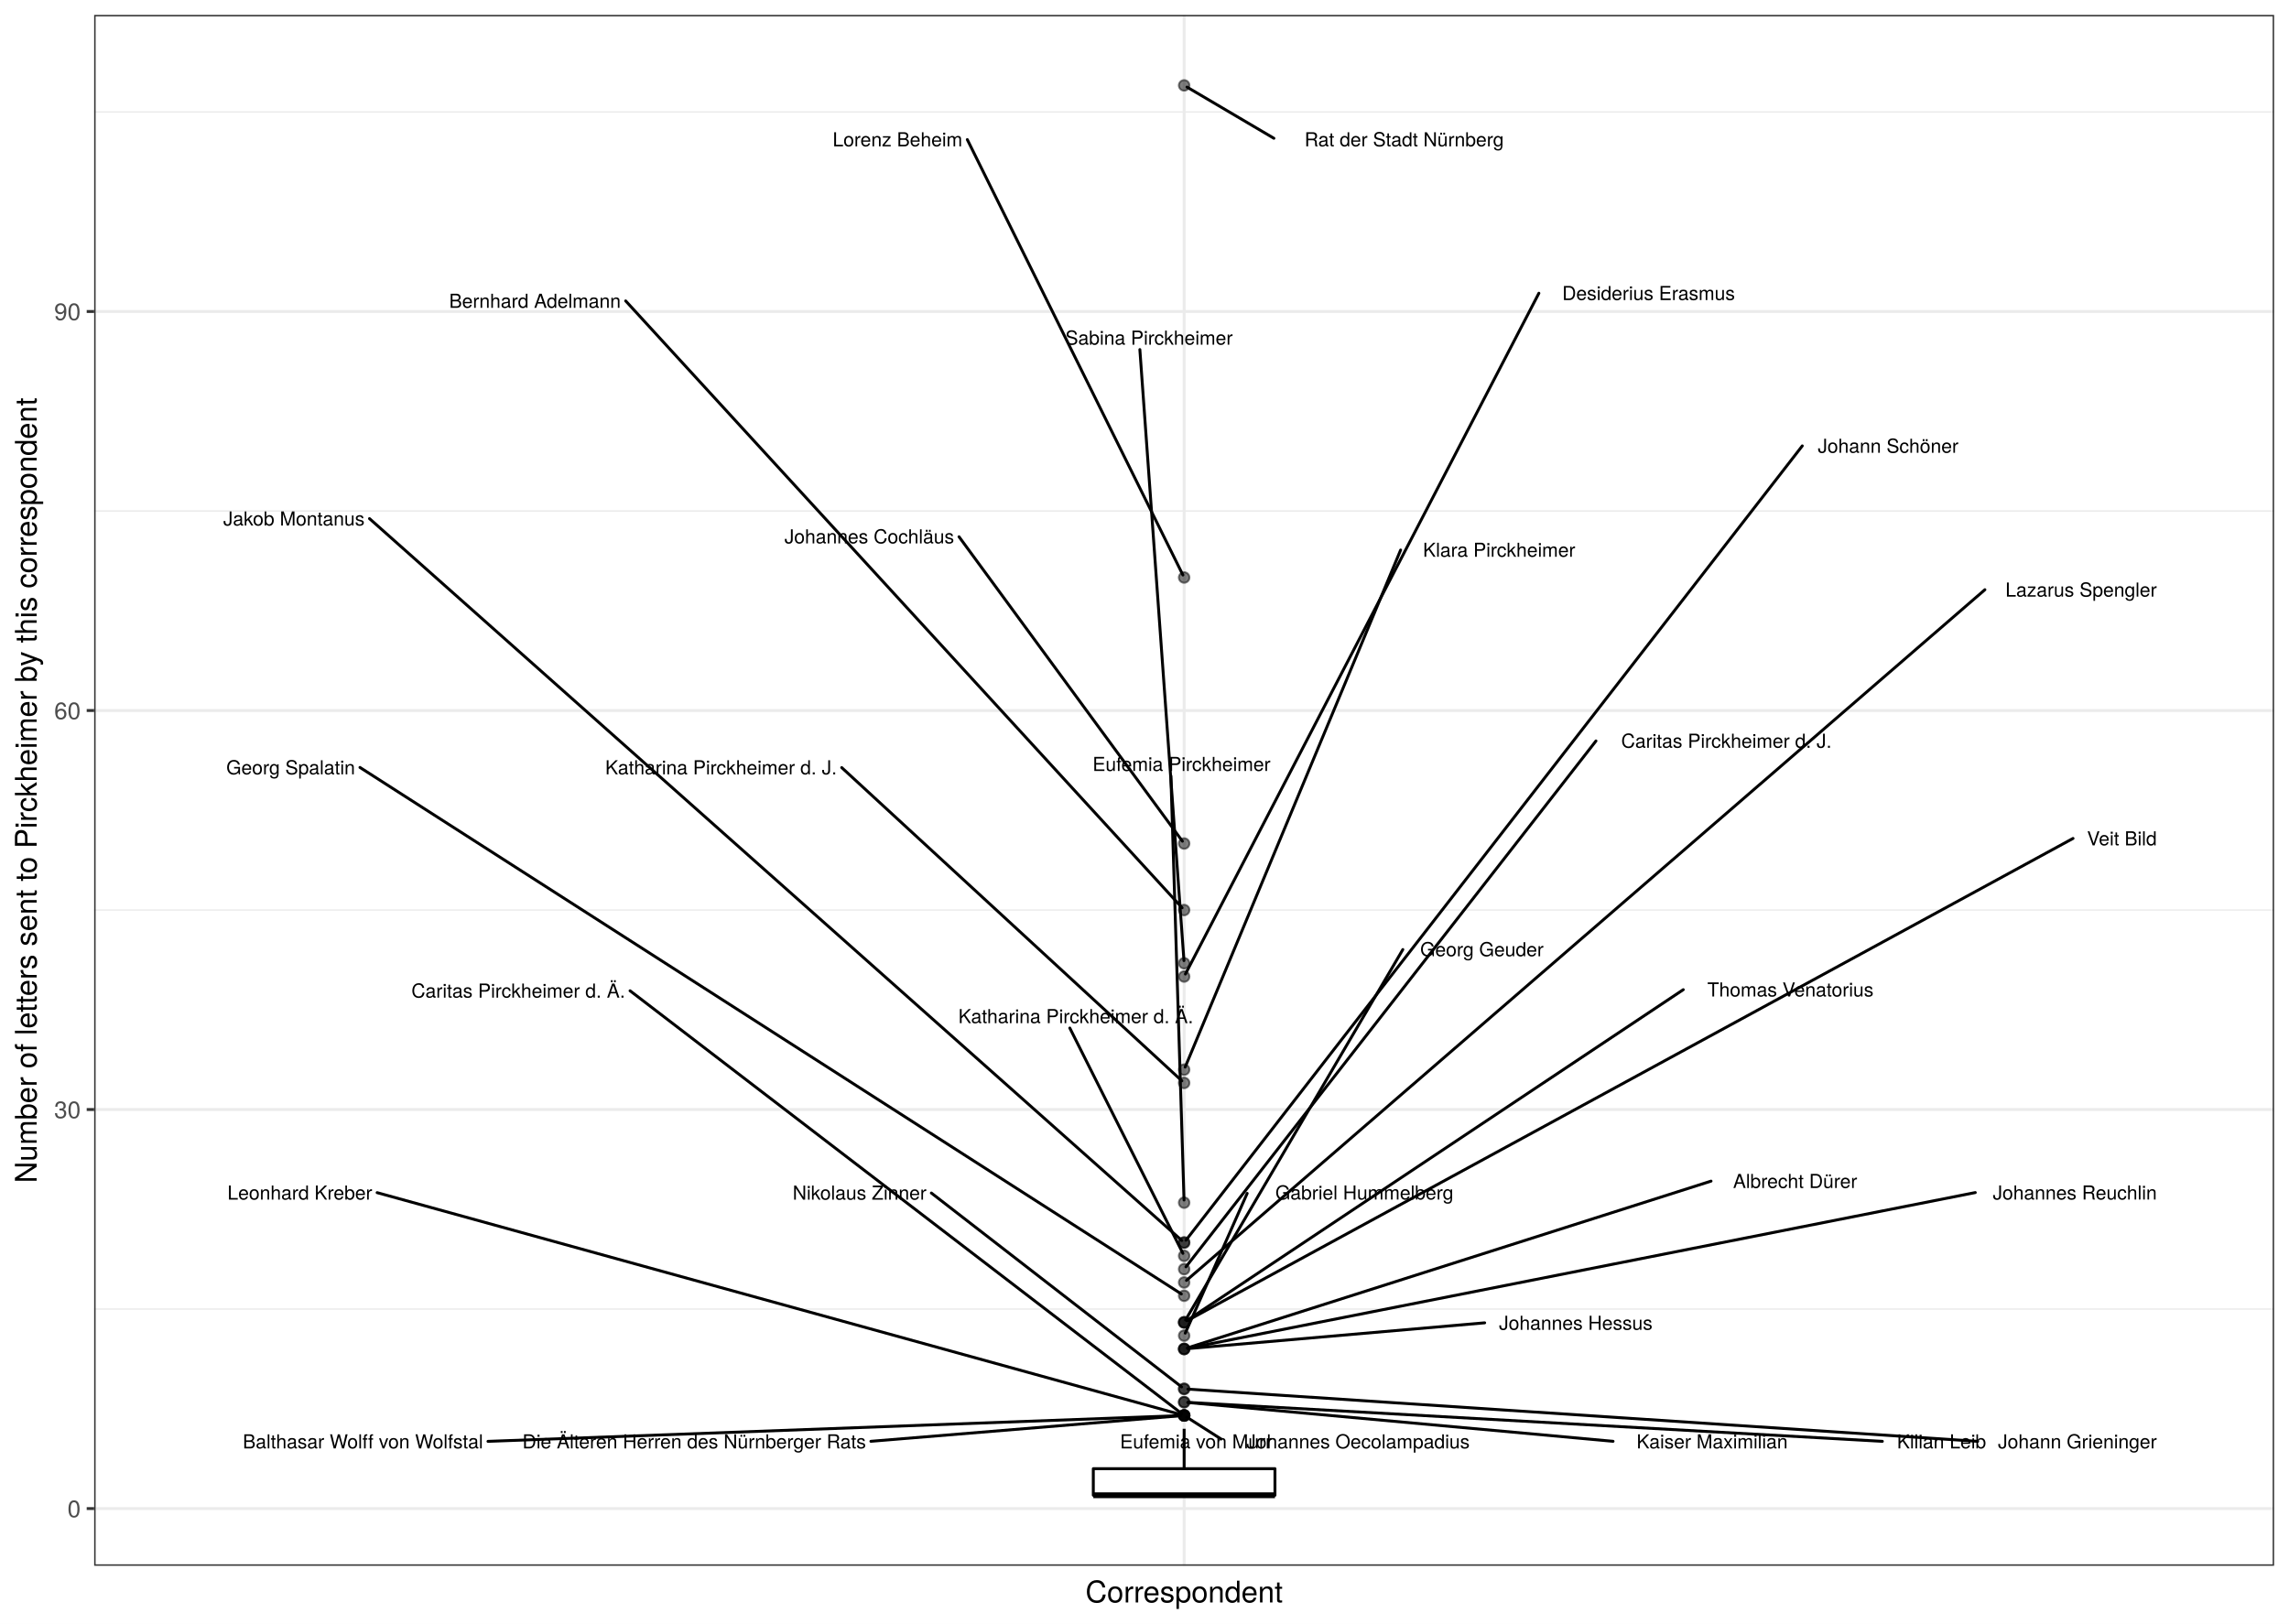
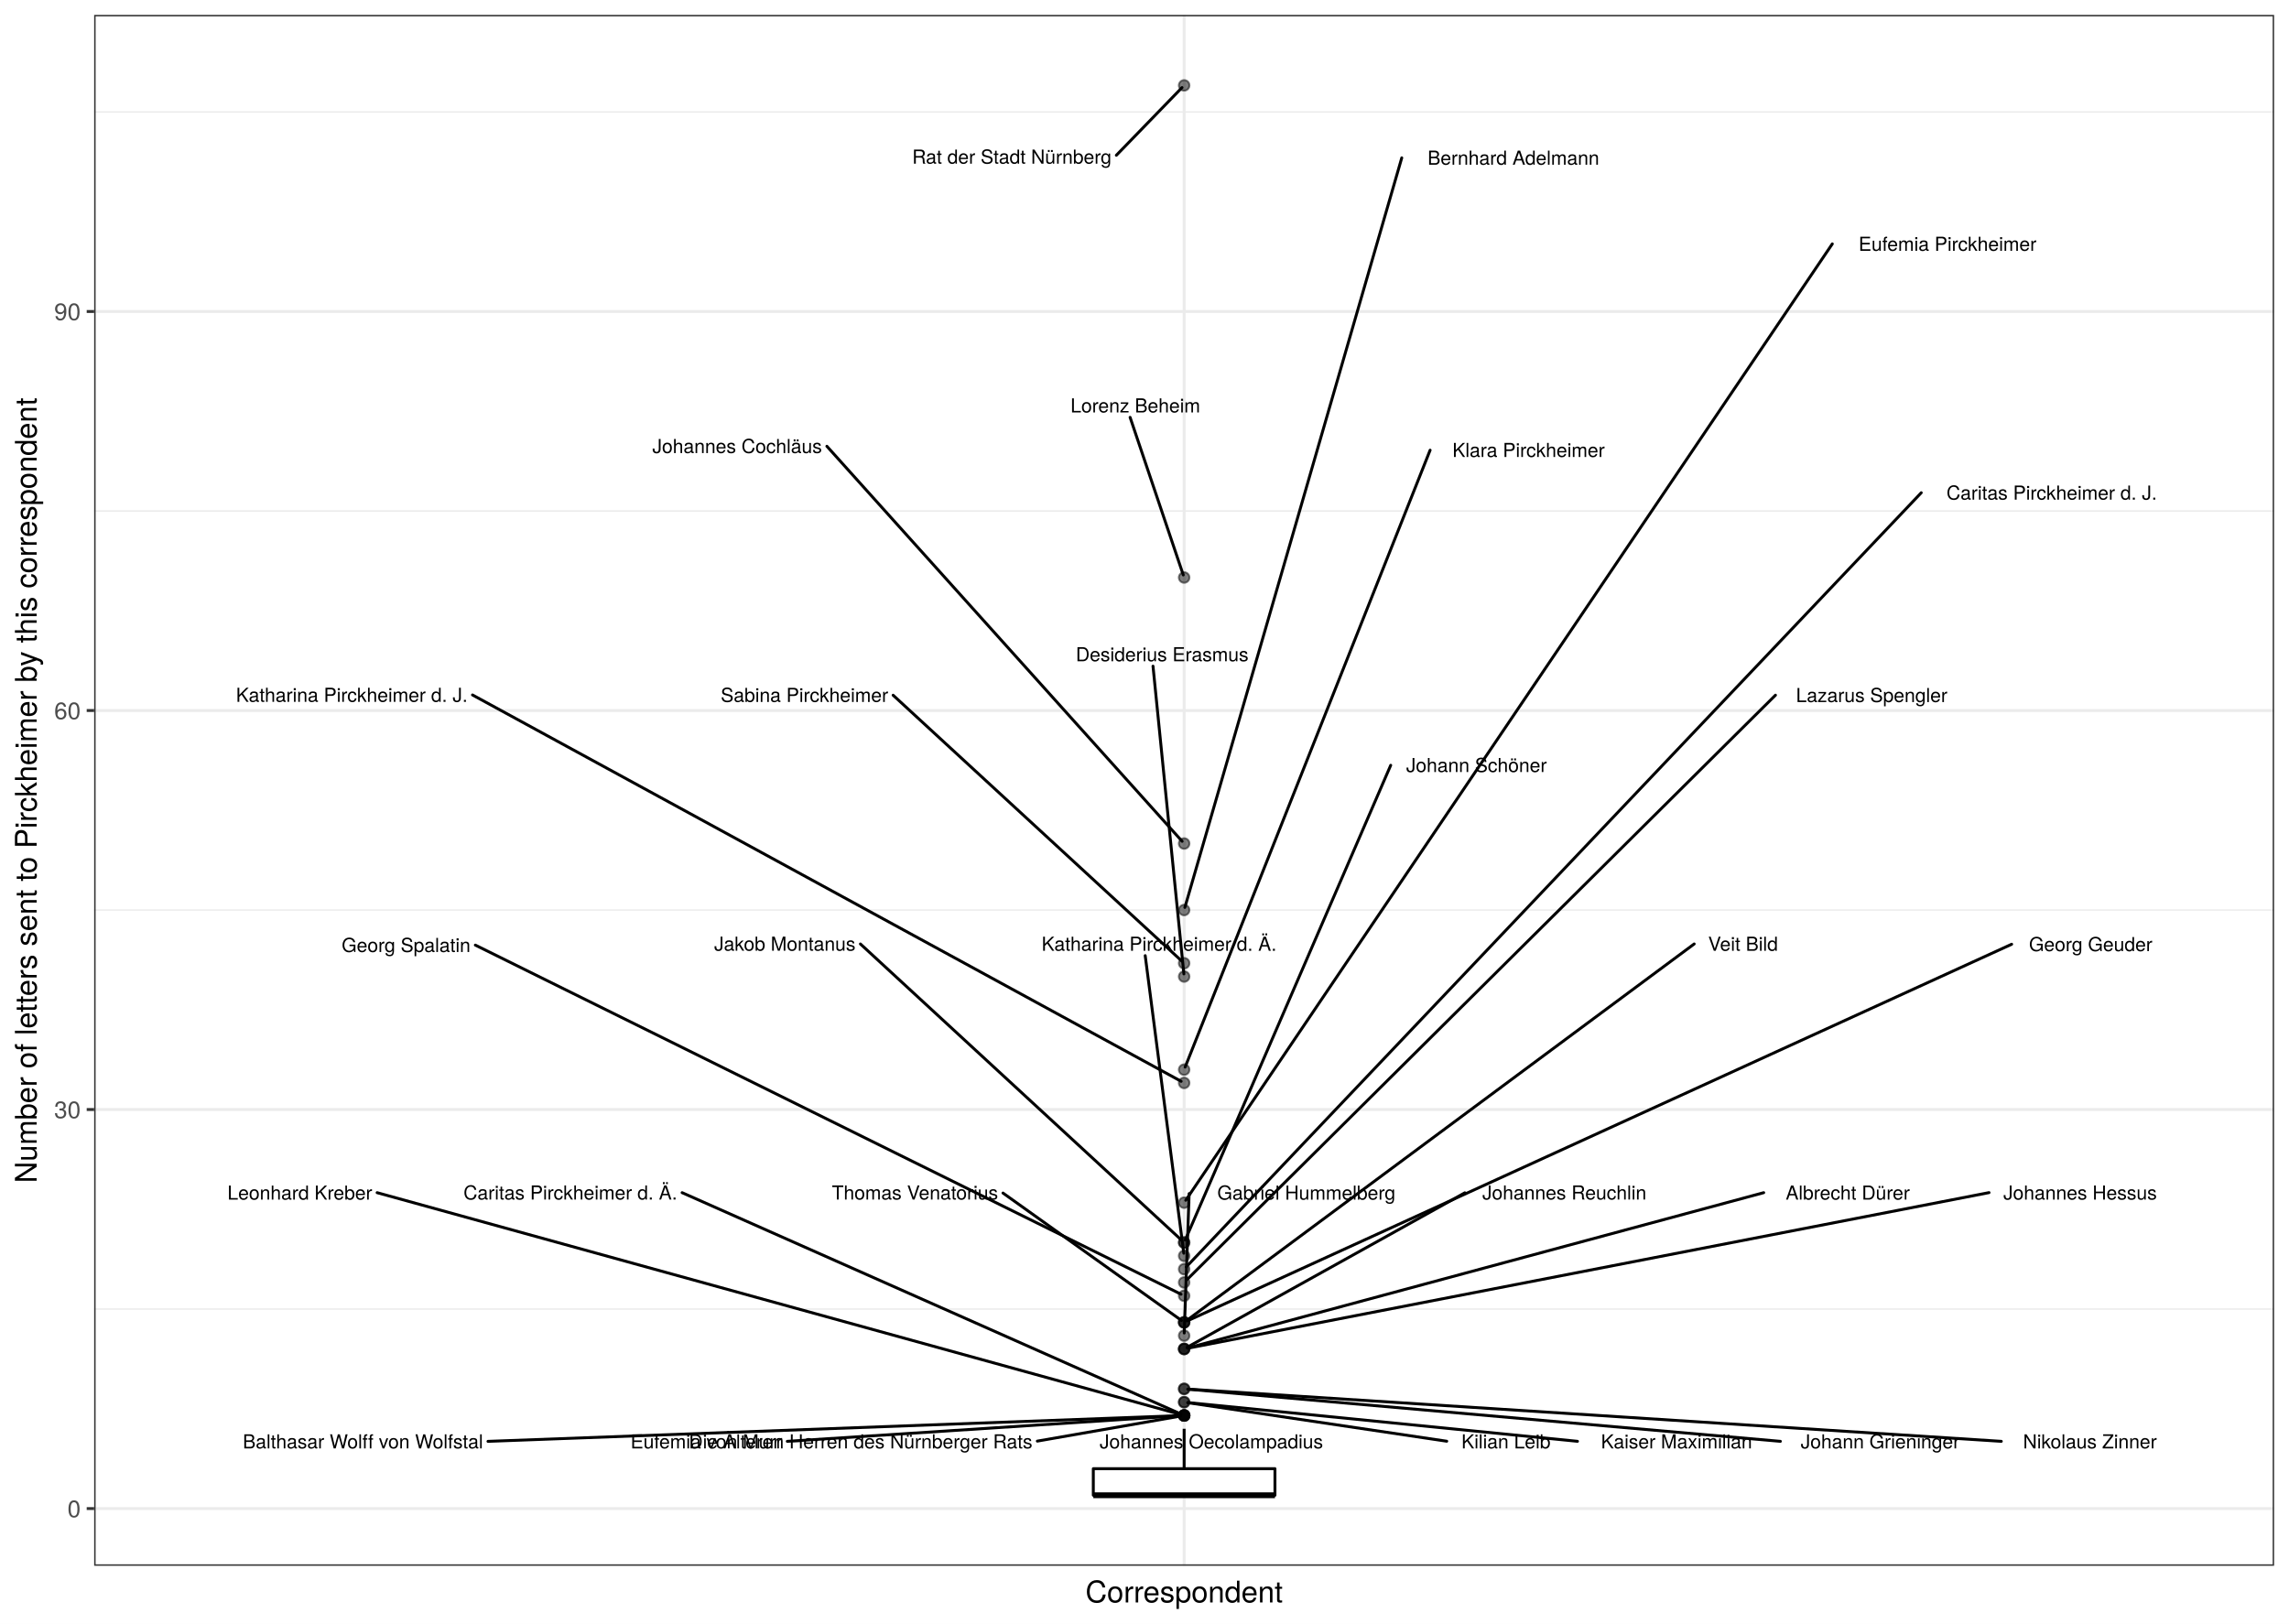
<svg xmlns="http://www.w3.org/2000/svg" class="svglite" width="842.40pt" height="597.60pt" viewBox="0 0 842.40 597.60">
  <defs>
    <style type="text/css">
    .svglite line, .svglite polyline, .svglite polygon, .svglite path, .svglite rect, .svglite circle {
      fill: none;
      stroke: #000000;
      stroke-linecap: round;
      stroke-linejoin: round;
      stroke-miterlimit: 10.00;
    }
    .svglite text {
      white-space: pre;
    }
  </style>
  </defs>
  <rect width="100%" height="100%" style="stroke: none; fill: #FFFFFF;" />
  <defs>
    <clipPath id="cpMC4wMHw4NDIuNDB8MC4wMHw1OTcuNjA=">
      <rect x="0.00" y="0.00" width="842.40" height="597.60" />
    </clipPath>
  </defs>
  <g clip-path="url(#cpMC4wMHw4NDIuNDB8MC4wMHw1OTcuNjA=)">
    <rect x="0" y="-0" width="842.40" height="597.60" style="stroke-width: 1.07; stroke: #FFFFFF; fill: #FFFFFF;" />
  </g>
  <defs>
    <clipPath id="cpMzQuNjV8ODM2LjkyfDUuNDh8NTc2LjMz">
      <rect x="34.65" y="5.48" width="802.27" height="570.85" />
    </clipPath>
  </defs>
  <g clip-path="url(#cpMzQuNjV8ODM2LjkyfDUuNDh8NTc2LjMz)">
    <rect x="34.65" y="5.48" width="802.27" height="570.85" style="stroke-width: 1.07; stroke: none; fill: #FFFFFF;" />
    <polyline points="34.65,481.84 836.92,481.84 " style="stroke-width: 0.53; stroke: #EBEBEB; stroke-linecap: butt;" />
    <polyline points="34.65,334.97 836.92,334.97 " style="stroke-width: 0.53; stroke: #EBEBEB; stroke-linecap: butt;" />
    <polyline points="34.65,188.09 836.92,188.09 " style="stroke-width: 0.53; stroke: #EBEBEB; stroke-linecap: butt;" />
    <polyline points="34.65,41.22 836.92,41.22 " style="stroke-width: 0.53; stroke: #EBEBEB; stroke-linecap: butt;" />
    <polyline points="34.65,555.28 836.92,555.28 " style="stroke-width: 1.07; stroke: #EBEBEB; stroke-linecap: butt;" />
    <polyline points="34.65,408.40 836.92,408.40 " style="stroke-width: 1.07; stroke: #EBEBEB; stroke-linecap: butt;" />
    <polyline points="34.65,261.53 836.92,261.53 " style="stroke-width: 1.07; stroke: #EBEBEB; stroke-linecap: butt;" />
    <polyline points="34.65,114.66 836.92,114.66 " style="stroke-width: 1.07; stroke: #EBEBEB; stroke-linecap: butt;" />
    <polyline points="435.79,576.33 435.79,5.48 " style="stroke-width: 1.07; stroke: #EBEBEB; stroke-linecap: butt;" />
    <circle cx="435.79" cy="31.43" r="1.95" style="stroke-width: 0.71; stroke: #000000; stroke-opacity: 0.50; fill: #000000; fill-opacity: 0.50;" />
    <circle cx="435.79" cy="212.57" r="1.95" style="stroke-width: 0.71; stroke: #000000; stroke-opacity: 0.50; fill: #000000; fill-opacity: 0.50;" />
    <circle cx="435.79" cy="310.49" r="1.95" style="stroke-width: 0.71; stroke: #000000; stroke-opacity: 0.50; fill: #000000; fill-opacity: 0.50;" />
    <circle cx="435.79" cy="334.97" r="1.95" style="stroke-width: 0.71; stroke: #000000; stroke-opacity: 0.50; fill: #000000; fill-opacity: 0.50;" />
    <circle cx="435.79" cy="354.55" r="1.95" style="stroke-width: 0.71; stroke: #000000; stroke-opacity: 0.50; fill: #000000; fill-opacity: 0.50;" />
    <circle cx="435.79" cy="359.45" r="1.95" style="stroke-width: 0.71; stroke: #000000; stroke-opacity: 0.50; fill: #000000; fill-opacity: 0.50;" />
    <circle cx="435.79" cy="393.72" r="1.95" style="stroke-width: 0.71; stroke: #000000; stroke-opacity: 0.50; fill: #000000; fill-opacity: 0.50;" />
    <circle cx="435.79" cy="398.61" r="1.95" style="stroke-width: 0.71; stroke: #000000; stroke-opacity: 0.50; fill: #000000; fill-opacity: 0.50;" />
    <circle cx="435.79" cy="442.68" r="1.95" style="stroke-width: 0.71; stroke: #000000; stroke-opacity: 0.50; fill: #000000; fill-opacity: 0.50;" />
    <circle cx="435.79" cy="457.36" r="1.95" style="stroke-width: 0.71; stroke: #000000; stroke-opacity: 0.50; fill: #000000; fill-opacity: 0.50;" />
    <circle cx="435.79" cy="457.36" r="1.95" style="stroke-width: 0.71; stroke: #000000; stroke-opacity: 0.50; fill: #000000; fill-opacity: 0.50;" />
    <circle cx="435.79" cy="462.26" r="1.95" style="stroke-width: 0.71; stroke: #000000; stroke-opacity: 0.50; fill: #000000; fill-opacity: 0.50;" />
    <circle cx="435.79" cy="467.15" r="1.95" style="stroke-width: 0.71; stroke: #000000; stroke-opacity: 0.50; fill: #000000; fill-opacity: 0.50;" />
    <circle cx="435.79" cy="472.05" r="1.95" style="stroke-width: 0.71; stroke: #000000; stroke-opacity: 0.50; fill: #000000; fill-opacity: 0.50;" />
    <circle cx="435.79" cy="476.95" r="1.95" style="stroke-width: 0.71; stroke: #000000; stroke-opacity: 0.50; fill: #000000; fill-opacity: 0.50;" />
    <circle cx="435.79" cy="486.74" r="1.95" style="stroke-width: 0.71; stroke: #000000; stroke-opacity: 0.50; fill: #000000; fill-opacity: 0.50;" />
    <circle cx="435.79" cy="486.74" r="1.95" style="stroke-width: 0.71; stroke: #000000; stroke-opacity: 0.50; fill: #000000; fill-opacity: 0.50;" />
    <circle cx="435.79" cy="486.74" r="1.95" style="stroke-width: 0.71; stroke: #000000; stroke-opacity: 0.50; fill: #000000; fill-opacity: 0.50;" />
    <circle cx="435.79" cy="491.63" r="1.95" style="stroke-width: 0.71; stroke: #000000; stroke-opacity: 0.50; fill: #000000; fill-opacity: 0.50;" />
    <circle cx="435.79" cy="496.53" r="1.95" style="stroke-width: 0.71; stroke: #000000; stroke-opacity: 0.50; fill: #000000; fill-opacity: 0.50;" />
    <circle cx="435.79" cy="496.53" r="1.95" style="stroke-width: 0.71; stroke: #000000; stroke-opacity: 0.50; fill: #000000; fill-opacity: 0.50;" />
    <circle cx="435.79" cy="496.53" r="1.95" style="stroke-width: 0.71; stroke: #000000; stroke-opacity: 0.50; fill: #000000; fill-opacity: 0.50;" />
    <circle cx="435.79" cy="511.22" r="1.95" style="stroke-width: 0.71; stroke: #000000; stroke-opacity: 0.50; fill: #000000; fill-opacity: 0.50;" />
    <circle cx="435.79" cy="511.22" r="1.95" style="stroke-width: 0.71; stroke: #000000; stroke-opacity: 0.50; fill: #000000; fill-opacity: 0.50;" />
    <circle cx="435.79" cy="516.11" r="1.95" style="stroke-width: 0.71; stroke: #000000; stroke-opacity: 0.50; fill: #000000; fill-opacity: 0.50;" />
    <circle cx="435.79" cy="516.11" r="1.95" style="stroke-width: 0.71; stroke: #000000; stroke-opacity: 0.50; fill: #000000; fill-opacity: 0.50;" />
    <circle cx="435.79" cy="521.01" r="1.95" style="stroke-width: 0.71; stroke: #000000; stroke-opacity: 0.50; fill: #000000; fill-opacity: 0.50;" />
    <circle cx="435.79" cy="521.01" r="1.95" style="stroke-width: 0.71; stroke: #000000; stroke-opacity: 0.50; fill: #000000; fill-opacity: 0.50;" />
    <circle cx="435.79" cy="521.01" r="1.95" style="stroke-width: 0.71; stroke: #000000; stroke-opacity: 0.50; fill: #000000; fill-opacity: 0.50;" />
    <circle cx="435.79" cy="521.01" r="1.95" style="stroke-width: 0.71; stroke: #000000; stroke-opacity: 0.50; fill: #000000; fill-opacity: 0.50;" />
    <circle cx="435.79" cy="521.01" r="1.95" style="stroke-width: 0.71; stroke: #000000; stroke-opacity: 0.50; fill: #000000; fill-opacity: 0.50;" />
    <circle cx="435.79" cy="521.01" r="1.95" style="stroke-width: 0.71; stroke: #000000; stroke-opacity: 0.50; fill: #000000; fill-opacity: 0.50;" />
    <line x1="435.79" y1="540.59" x2="435.79" y2="525.90" style="stroke-width: 1.07; stroke-linecap: butt;" />
    <line x1="435.79" y1="550.38" x2="435.79" y2="550.38" style="stroke-width: 1.07; stroke-linecap: butt;" />
    <polygon points="402.36,540.59 402.36,550.38 469.21,550.38 469.21,540.59 402.36,540.59 " style="stroke-width: 1.07; fill: #FFFFFF;" />
    <line x1="402.36" y1="550.38" x2="469.21" y2="550.38" style="stroke-width: 2.13; stroke-linecap: butt;" />
-     <line x1="468.82" y1="50.90" x2="436.84" y2="32.05" style="stroke-width: 1.07;" />
-     <line x1="355.99" y1="51.38" x2="435.33" y2="211.65" style="stroke-width: 1.07;" />
-     <line x1="352.94" y1="197.57" x2="435.15" y2="309.63" style="stroke-width: 1.07;" />
-     <line x1="230.26" y1="110.76" x2="435.04" y2="334.15" style="stroke-width: 1.07;" />
-     <line x1="419.49" y1="128.67" x2="435.72" y2="353.58" style="stroke-width: 1.07;" />
-     <line x1="566.34" y1="107.93" x2="436.26" y2="358.53" style="stroke-width: 1.07;" />
-     <line x1="515.46" y1="202.45" x2="436.17" y2="392.78" style="stroke-width: 1.07;" />
-     <line x1="309.77" y1="282.54" x2="434.95" y2="397.84" style="stroke-width: 1.07;" />
-     <line x1="430.91" y1="285.59" x2="435.75" y2="441.70" style="stroke-width: 1.07;" />
-     <line x1="663.28" y1="164.12" x2="436.45" y2="456.51" style="stroke-width: 1.07;" />
-     <line x1="135.98" y1="190.89" x2="434.93" y2="456.60" style="stroke-width: 1.07;" />
-     <line x1="393.71" y1="378.40" x2="435.33" y2="461.34" style="stroke-width: 1.07;" />
-     <line x1="587.35" y1="272.73" x2="436.45" y2="466.30" style="stroke-width: 1.07;" />
-     <line x1="730.48" y1="217.06" x2="436.65" y2="471.30" style="stroke-width: 1.07;" />
-     <line x1="132.47" y1="282.48" x2="434.77" y2="476.29" style="stroke-width: 1.07;" />
-     <line x1="619.48" y1="364.28" x2="436.78" y2="486.07" style="stroke-width: 1.07;" />
-     <line x1="516.27" y1="349.51" x2="436.31" y2="485.84" style="stroke-width: 1.07;" />
-     <line x1="762.92" y1="308.61" x2="436.87" y2="486.15" style="stroke-width: 1.07;" />
-     <line x1="458.99" y1="439.26" x2="436.20" y2="490.71" style="stroke-width: 1.07;" />
-     <line x1="726.95" y1="438.96" x2="437.10" y2="496.27" style="stroke-width: 1.07;" />
-     <line x1="629.70" y1="434.75" x2="437.03" y2="496.13" style="stroke-width: 1.07;" />
-     <line x1="546.39" y1="486.91" x2="437.14" y2="496.41" style="stroke-width: 1.07;" />
-     <line x1="342.76" y1="439.13" x2="434.86" y2="510.50" style="stroke-width: 1.07;" />
-     <line x1="727.82" y1="530.53" x2="437.15" y2="511.31" style="stroke-width: 1.07;" />
-     <line x1="692.74" y1="530.53" x2="437.15" y2="516.19" style="stroke-width: 1.07;" />
-     <line x1="593.64" y1="530.52" x2="437.14" y2="516.24" style="stroke-width: 1.07;" />
-     <line x1="231.87" y1="364.69" x2="434.86" y2="520.29" style="stroke-width: 1.07;" />
-     <line x1="138.79" y1="438.99" x2="434.51" y2="520.66" style="stroke-width: 1.07;" />
-     <line x1="449.39" y1="529.69" x2="436.80" y2="521.66" style="stroke-width: 1.07;" />
-     <line x1="320.50" y1="530.52" x2="434.43" y2="521.12" style="stroke-width: 1.07;" />
+     <line x1="410.84" y1="57.15" x2="435.01" y2="32.23" style="stroke-width: 1.07;" />
+     <line x1="415.90" y1="153.62" x2="435.47" y2="211.63" style="stroke-width: 1.07;" />
+     <line x1="304.31" y1="164.26" x2="435.05" y2="309.67" style="stroke-width: 1.07;" />
+     <line x1="515.88" y1="58.10" x2="436.06" y2="334.01" style="stroke-width: 1.07;" />
+     <line x1="328.69" y1="255.90" x2="434.95" y2="353.78" style="stroke-width: 1.07;" />
+     <line x1="424.33" y1="245.20" x2="435.69" y2="358.48" style="stroke-width: 1.07;" />
+     <line x1="526.31" y1="165.70" x2="436.16" y2="392.78" style="stroke-width: 1.07;" />
+     <line x1="173.89" y1="255.80" x2="434.70" y2="398.02" style="stroke-width: 1.07;" />
+     <line x1="674.33" y1="89.77" x2="436.38" y2="441.80" style="stroke-width: 1.07;" />
+     <line x1="511.81" y1="281.69" x2="436.19" y2="456.43" style="stroke-width: 1.07;" />
+     <line x1="316.65" y1="347.46" x2="434.95" y2="456.59" style="stroke-width: 1.07;" />
+     <line x1="421.46" y1="351.76" x2="435.66" y2="461.29" style="stroke-width: 1.07;" />
+     <line x1="707.06" y1="181.37" x2="436.55" y2="466.35" style="stroke-width: 1.07;" />
+     <line x1="653.41" y1="255.88" x2="436.58" y2="471.26" style="stroke-width: 1.07;" />
+     <line x1="174.94" y1="347.88" x2="434.66" y2="476.39" style="stroke-width: 1.07;" />
+     <line x1="369.12" y1="439.14" x2="434.82" y2="486.05" style="stroke-width: 1.07;" />
+     <line x1="740.33" y1="347.56" x2="436.94" y2="486.21" style="stroke-width: 1.07;" />
+     <line x1="623.50" y1="347.45" x2="436.73" y2="486.04" style="stroke-width: 1.07;" />
+     <line x1="437.63" y1="439.34" x2="435.82" y2="490.66" style="stroke-width: 1.07;" />
+     <line x1="539.09" y1="439.05" x2="436.86" y2="495.93" style="stroke-width: 1.07;" />
+     <line x1="649.08" y1="439.00" x2="437.06" y2="496.18" style="stroke-width: 1.07;" />
+     <line x1="732.01" y1="438.98" x2="437.10" y2="496.27" style="stroke-width: 1.07;" />
+     <line x1="736.52" y1="530.53" x2="437.15" y2="511.30" style="stroke-width: 1.07;" />
+     <line x1="655.22" y1="530.53" x2="437.14" y2="511.34" style="stroke-width: 1.07;" />
+     <line x1="532.43" y1="530.49" x2="437.12" y2="516.31" style="stroke-width: 1.07;" />
+     <line x1="580.54" y1="530.52" x2="437.14" y2="516.25" style="stroke-width: 1.07;" />
+     <line x1="251.03" y1="439.00" x2="434.63" y2="520.49" style="stroke-width: 1.07;" />
+     <line x1="138.79" y1="439.00" x2="434.51" y2="520.66" style="stroke-width: 1.07;" />
+     <line x1="289.74" y1="530.53" x2="434.42" y2="521.10" style="stroke-width: 1.07;" />
+     <line x1="381.76" y1="530.45" x2="434.46" y2="521.24" style="stroke-width: 1.07;" />
    <line x1="179.59" y1="530.54" x2="434.42" y2="521.06" style="stroke-width: 1.07;" />
-     <text x="553.42" y="53.86" text-anchor="end" style="font-size: 7.11px; font-family: &quot;TeX Gyre Heros&quot;;" textLength="82.80px" lengthAdjust="spacingAndGlyphs">Rat der Stadt Nürnberg</text>
-     <text x="354.19" y="53.86" text-anchor="end" style="font-size: 7.11px; font-family: &quot;TeX Gyre Heros&quot;;" textLength="52.83px" lengthAdjust="spacingAndGlyphs">Lorenz Beheim</text>
-     <text x="351.14" y="200.02" text-anchor="end" style="font-size: 7.11px; font-family: &quot;TeX Gyre Heros&quot;;" textLength="66.92px" lengthAdjust="spacingAndGlyphs">Johannes Cochläus</text>
-     <text x="228.46" y="113.30" text-anchor="end" style="font-size: 7.11px; font-family: &quot;TeX Gyre Heros&quot;;" textLength="70.88px" lengthAdjust="spacingAndGlyphs">Bernhard Adelmann</text>
-     <text x="453.68" y="126.87" text-anchor="end" style="font-size: 7.11px; font-family: &quot;TeX Gyre Heros&quot;;" textLength="68.44px" lengthAdjust="spacingAndGlyphs">Sabina Pirckheimer</text>
-     <text x="638.51" y="110.45" text-anchor="end" style="font-size: 7.11px; font-family: &quot;TeX Gyre Heros&quot;;" textLength="70.37px" lengthAdjust="spacingAndGlyphs">Desiderius Erasmus</text>
-     <text x="579.74" y="204.95" text-anchor="end" style="font-size: 7.11px; font-family: &quot;TeX Gyre Heros&quot;;" textLength="62.48px" lengthAdjust="spacingAndGlyphs">Klara Pirckheimer</text>
-     <text x="307.97" y="285.03" text-anchor="end" style="font-size: 7.11px; font-family: &quot;TeX Gyre Heros&quot;;" textLength="94.17px" lengthAdjust="spacingAndGlyphs">Katharina Pirckheimer d. J.</text>
-     <text x="467.57" y="283.79" text-anchor="end" style="font-size: 7.11px; font-family: &quot;TeX Gyre Heros&quot;;" textLength="73.33px" lengthAdjust="spacingAndGlyphs">Eufemia Pirckheimer</text>
-     <text x="720.75" y="166.67" text-anchor="end" style="font-size: 7.11px; font-family: &quot;TeX Gyre Heros&quot;;" textLength="55.66px" lengthAdjust="spacingAndGlyphs">Johann Schöner</text>
-     <text x="134.18" y="193.44" text-anchor="end" style="font-size: 7.11px; font-family: &quot;TeX Gyre Heros&quot;;" textLength="56.29px" lengthAdjust="spacingAndGlyphs">Jakob Montanus</text>
-     <text x="439.15" y="376.60" text-anchor="end" style="font-size: 7.11px; font-family: &quot;TeX Gyre Heros&quot;;" textLength="96.81px" lengthAdjust="spacingAndGlyphs">Katharina Pirckheimer d. Ä.</text>
-     <text x="674.07" y="275.24" text-anchor="end" style="font-size: 7.11px; font-family: &quot;TeX Gyre Heros&quot;;" textLength="84.92px" lengthAdjust="spacingAndGlyphs">Caritas Pirckheimer d. J.</text>
-     <text x="793.76" y="219.61" text-anchor="end" style="font-size: 7.11px; font-family: &quot;TeX Gyre Heros&quot;;" textLength="61.48px" lengthAdjust="spacingAndGlyphs">Lazarus Spengler</text>
-     <text x="130.67" y="285.03" text-anchor="end" style="font-size: 7.11px; font-family: &quot;TeX Gyre Heros&quot;;" textLength="52.78px" lengthAdjust="spacingAndGlyphs">Georg Spalatin</text>
-     <text x="689.50" y="366.80" text-anchor="end" style="font-size: 7.11px; font-family: &quot;TeX Gyre Heros&quot;;" textLength="68.21px" lengthAdjust="spacingAndGlyphs">Thomas Venatorius</text>
-     <text x="568.07" y="351.98" text-anchor="end" style="font-size: 7.11px; font-family: &quot;TeX Gyre Heros&quot;;" textLength="50.00px" lengthAdjust="spacingAndGlyphs">Georg Geuder</text>
-     <text x="793.75" y="311.16" text-anchor="end" style="font-size: 7.11px; font-family: &quot;TeX Gyre Heros&quot;;" textLength="29.03px" lengthAdjust="spacingAndGlyphs">Veit Bild</text>
-     <text x="534.90" y="441.52" text-anchor="end" style="font-size: 7.11px; font-family: &quot;TeX Gyre Heros&quot;;" textLength="74.11px" lengthAdjust="spacingAndGlyphs">Gabriel Hummelberg</text>
-     <text x="793.77" y="441.53" text-anchor="end" style="font-size: 7.11px; font-family: &quot;TeX Gyre Heros&quot;;" textLength="65.02px" lengthAdjust="spacingAndGlyphs">Johannes Reuchlin</text>
-     <text x="683.49" y="437.29" text-anchor="end" style="font-size: 7.11px; font-family: &quot;TeX Gyre Heros&quot;;" textLength="51.98px" lengthAdjust="spacingAndGlyphs">Albrecht Dürer</text>
-     <text x="608.16" y="489.48" text-anchor="end" style="font-size: 7.11px; font-family: &quot;TeX Gyre Heros&quot;;" textLength="59.98px" lengthAdjust="spacingAndGlyphs">Johannes Hessus</text>
-     <text x="340.96" y="441.58" text-anchor="end" style="font-size: 7.11px; font-family: &quot;TeX Gyre Heros&quot;;" textLength="55.45px" lengthAdjust="spacingAndGlyphs">Nikolaus Zinner</text>
-     <text x="793.77" y="533.13" text-anchor="end" style="font-size: 7.11px; font-family: &quot;TeX Gyre Heros&quot;;" textLength="64.15px" lengthAdjust="spacingAndGlyphs">Johann Grieninger</text>
-     <text x="730.93" y="533.13" text-anchor="end" style="font-size: 7.11px; font-family: &quot;TeX Gyre Heros&quot;;" textLength="36.40px" lengthAdjust="spacingAndGlyphs">Kilian Leib</text>
-     <text x="657.92" y="533.13" text-anchor="end" style="font-size: 7.11px; font-family: &quot;TeX Gyre Heros&quot;;" textLength="62.49px" lengthAdjust="spacingAndGlyphs">Kaiser Maximilian</text>
-     <text x="230.07" y="367.21" text-anchor="end" style="font-size: 7.11px; font-family: &quot;TeX Gyre Heros&quot;;" textLength="87.57px" lengthAdjust="spacingAndGlyphs">Caritas Pirckheimer d. Ä.</text>
-     <text x="136.99" y="441.55" text-anchor="end" style="font-size: 7.11px; font-family: &quot;TeX Gyre Heros&quot;;" textLength="59.10px" lengthAdjust="spacingAndGlyphs">Leonhard Kreber</text>
-     <text x="540.88" y="533.13" text-anchor="end" style="font-size: 7.11px; font-family: &quot;TeX Gyre Heros&quot;;" textLength="89.69px" lengthAdjust="spacingAndGlyphs">Johannes Oecolampadius</text>
-     <text x="468.08" y="533.13" text-anchor="end" style="font-size: 7.11px; font-family: &quot;TeX Gyre Heros&quot;;" textLength="63.06px" lengthAdjust="spacingAndGlyphs">Eufemia von Murr</text>
-     <text x="318.70" y="533.13" text-anchor="end" style="font-size: 7.11px; font-family: &quot;TeX Gyre Heros&quot;;" textLength="141.74px" lengthAdjust="spacingAndGlyphs">Die Älteren Herren des Nürnberger Rats</text>
+     <text x="409.04" y="60.24" text-anchor="end" style="font-size: 7.11px; font-family: &quot;TeX Gyre Heros&quot;;" textLength="82.80px" lengthAdjust="spacingAndGlyphs">Rat der Stadt Nürnberg</text>
+     <text x="441.72" y="151.82" text-anchor="end" style="font-size: 7.11px; font-family: &quot;TeX Gyre Heros&quot;;" textLength="52.83px" lengthAdjust="spacingAndGlyphs">Lorenz Beheim</text>
+     <text x="302.51" y="166.76" text-anchor="end" style="font-size: 7.11px; font-family: &quot;TeX Gyre Heros&quot;;" textLength="66.92px" lengthAdjust="spacingAndGlyphs">Johannes Cochläus</text>
+     <text x="588.55" y="60.63" text-anchor="end" style="font-size: 7.11px; font-family: &quot;TeX Gyre Heros&quot;;" textLength="70.88px" lengthAdjust="spacingAndGlyphs">Bernhard Adelmann</text>
+     <text x="326.89" y="258.37" text-anchor="end" style="font-size: 7.11px; font-family: &quot;TeX Gyre Heros&quot;;" textLength="68.44px" lengthAdjust="spacingAndGlyphs">Sabina Pirckheimer</text>
+     <text x="459.48" y="243.40" text-anchor="end" style="font-size: 7.11px; font-family: &quot;TeX Gyre Heros&quot;;" textLength="70.37px" lengthAdjust="spacingAndGlyphs">Desiderius Erasmus</text>
+     <text x="590.59" y="168.21" text-anchor="end" style="font-size: 7.11px; font-family: &quot;TeX Gyre Heros&quot;;" textLength="62.48px" lengthAdjust="spacingAndGlyphs">Klara Pirckheimer</text>
+     <text x="172.09" y="258.34" text-anchor="end" style="font-size: 7.11px; font-family: &quot;TeX Gyre Heros&quot;;" textLength="94.17px" lengthAdjust="spacingAndGlyphs">Katharina Pirckheimer d. J.</text>
+     <text x="749.47" y="92.32" text-anchor="end" style="font-size: 7.11px; font-family: &quot;TeX Gyre Heros&quot;;" textLength="73.33px" lengthAdjust="spacingAndGlyphs">Eufemia Pirckheimer</text>
+     <text x="569.27" y="284.18" text-anchor="end" style="font-size: 7.11px; font-family: &quot;TeX Gyre Heros&quot;;" textLength="55.66px" lengthAdjust="spacingAndGlyphs">Johann Schöner</text>
+     <text x="314.85" y="349.94" text-anchor="end" style="font-size: 7.11px; font-family: &quot;TeX Gyre Heros&quot;;" textLength="56.29px" lengthAdjust="spacingAndGlyphs">Jakob Montanus</text>
+     <text x="469.80" y="349.96" text-anchor="end" style="font-size: 7.11px; font-family: &quot;TeX Gyre Heros&quot;;" textLength="96.81px" lengthAdjust="spacingAndGlyphs">Katharina Pirckheimer d. Ä.</text>
+     <text x="793.79" y="183.91" text-anchor="end" style="font-size: 7.11px; font-family: &quot;TeX Gyre Heros&quot;;" textLength="84.92px" lengthAdjust="spacingAndGlyphs">Caritas Pirckheimer d. J.</text>
+     <text x="716.69" y="258.42" text-anchor="end" style="font-size: 7.11px; font-family: &quot;TeX Gyre Heros&quot;;" textLength="61.48px" lengthAdjust="spacingAndGlyphs">Lazarus Spengler</text>
+     <text x="173.14" y="350.42" text-anchor="end" style="font-size: 7.11px; font-family: &quot;TeX Gyre Heros&quot;;" textLength="52.78px" lengthAdjust="spacingAndGlyphs">Georg Spalatin</text>
+     <text x="367.32" y="441.53" text-anchor="end" style="font-size: 7.11px; font-family: &quot;TeX Gyre Heros&quot;;" textLength="68.21px" lengthAdjust="spacingAndGlyphs">Thomas Venatorius</text>
+     <text x="792.13" y="350.11" text-anchor="end" style="font-size: 7.11px; font-family: &quot;TeX Gyre Heros&quot;;" textLength="50.00px" lengthAdjust="spacingAndGlyphs">Georg Geuder</text>
+     <text x="654.33" y="349.97" text-anchor="end" style="font-size: 7.11px; font-family: &quot;TeX Gyre Heros&quot;;" textLength="29.03px" lengthAdjust="spacingAndGlyphs">Veit Bild</text>
+     <text x="513.54" y="441.57" text-anchor="end" style="font-size: 7.11px; font-family: &quot;TeX Gyre Heros&quot;;" textLength="74.11px" lengthAdjust="spacingAndGlyphs">Gabriel Hummelberg</text>
+     <text x="605.91" y="441.52" text-anchor="end" style="font-size: 7.11px; font-family: &quot;TeX Gyre Heros&quot;;" textLength="65.02px" lengthAdjust="spacingAndGlyphs">Johannes Reuchlin</text>
+     <text x="702.86" y="441.56" text-anchor="end" style="font-size: 7.11px; font-family: &quot;TeX Gyre Heros&quot;;" textLength="51.98px" lengthAdjust="spacingAndGlyphs">Albrecht Dürer</text>
+     <text x="793.78" y="441.55" text-anchor="end" style="font-size: 7.11px; font-family: &quot;TeX Gyre Heros&quot;;" textLength="59.98px" lengthAdjust="spacingAndGlyphs">Johannes Hessus</text>
+     <text x="793.77" y="533.13" text-anchor="end" style="font-size: 7.11px; font-family: &quot;TeX Gyre Heros&quot;;" textLength="55.45px" lengthAdjust="spacingAndGlyphs">Nikolaus Zinner</text>
+     <text x="721.17" y="533.13" text-anchor="end" style="font-size: 7.11px; font-family: &quot;TeX Gyre Heros&quot;;" textLength="64.15px" lengthAdjust="spacingAndGlyphs">Johann Grieninger</text>
+     <text x="570.63" y="533.13" text-anchor="end" style="font-size: 7.11px; font-family: &quot;TeX Gyre Heros&quot;;" textLength="36.40px" lengthAdjust="spacingAndGlyphs">Kilian Leib</text>
+     <text x="644.82" y="533.13" text-anchor="end" style="font-size: 7.11px; font-family: &quot;TeX Gyre Heros&quot;;" textLength="62.49px" lengthAdjust="spacingAndGlyphs">Kaiser Maximilian</text>
+     <text x="249.23" y="441.53" text-anchor="end" style="font-size: 7.11px; font-family: &quot;TeX Gyre Heros&quot;;" textLength="87.57px" lengthAdjust="spacingAndGlyphs">Caritas Pirckheimer d. Ä.</text>
+     <text x="136.99" y="441.56" text-anchor="end" style="font-size: 7.11px; font-family: &quot;TeX Gyre Heros&quot;;" textLength="59.10px" lengthAdjust="spacingAndGlyphs">Leonhard Kreber</text>
+     <text x="486.92" y="533.13" text-anchor="end" style="font-size: 7.11px; font-family: &quot;TeX Gyre Heros&quot;;" textLength="89.69px" lengthAdjust="spacingAndGlyphs">Johannes Oecolampadius</text>
+     <text x="287.94" y="533.13" text-anchor="end" style="font-size: 7.11px; font-family: &quot;TeX Gyre Heros&quot;;" textLength="63.06px" lengthAdjust="spacingAndGlyphs">Eufemia von Murr</text>
+     <text x="379.96" y="533.13" text-anchor="end" style="font-size: 7.11px; font-family: &quot;TeX Gyre Heros&quot;;" textLength="141.74px" lengthAdjust="spacingAndGlyphs">Die Älteren Herren des Nürnberger Rats</text>
    <text x="177.79" y="533.13" text-anchor="end" style="font-size: 7.11px; font-family: &quot;TeX Gyre Heros&quot;;" textLength="99.85px" lengthAdjust="spacingAndGlyphs">Balthasar Wolff von Wolfstal</text>
    <rect x="34.65" y="5.48" width="802.27" height="570.85" style="stroke-width: 1.07; stroke: #333333;" />
  </g>
  <g clip-path="url(#cpMC4wMHw4NDIuNDB8MC4wMHw1OTcuNjA=)">
    <text x="29.72" y="558.49" text-anchor="end" style="font-size: 8.80px;fill: #4D4D4D; font-family: &quot;TeX Gyre Heros&quot;;" textLength="5.59px" lengthAdjust="spacingAndGlyphs">0</text>
    <text x="29.72" y="411.61" text-anchor="end" style="font-size: 8.80px;fill: #4D4D4D; font-family: &quot;TeX Gyre Heros&quot;;" textLength="11.19px" lengthAdjust="spacingAndGlyphs">30</text>
    <text x="29.72" y="264.74" text-anchor="end" style="font-size: 8.80px;fill: #4D4D4D; font-family: &quot;TeX Gyre Heros&quot;;" textLength="11.19px" lengthAdjust="spacingAndGlyphs">60</text>
    <text x="29.72" y="117.86" text-anchor="end" style="font-size: 8.80px;fill: #4D4D4D; font-family: &quot;TeX Gyre Heros&quot;;" textLength="11.19px" lengthAdjust="spacingAndGlyphs">90</text>
    <polyline points="31.91,555.28 34.65,555.28 " style="stroke-width: 1.07; stroke: #333333; stroke-linecap: butt;" />
    <polyline points="31.91,408.40 34.65,408.40 " style="stroke-width: 1.07; stroke: #333333; stroke-linecap: butt;" />
    <polyline points="31.91,261.53 34.65,261.53 " style="stroke-width: 1.07; stroke: #333333; stroke-linecap: butt;" />
    <polyline points="31.91,114.66 34.65,114.66 " style="stroke-width: 1.07; stroke: #333333; stroke-linecap: butt;" />
    <text x="435.79" y="589.83" text-anchor="middle" style="font-size: 11.00px; font-family: &quot;TeX Gyre Heros&quot;;" textLength="81.24px" lengthAdjust="spacingAndGlyphs">Correspondent</text>
    <text transform="translate(13.50,290.91) rotate(-90)" text-anchor="middle" style="font-size: 11.00px; font-family: &quot;TeX Gyre Heros&quot;;" textLength="331.20px" lengthAdjust="spacingAndGlyphs">Number of letters sent to Pirckheimer by this correspondent</text>
  </g>
</svg>
